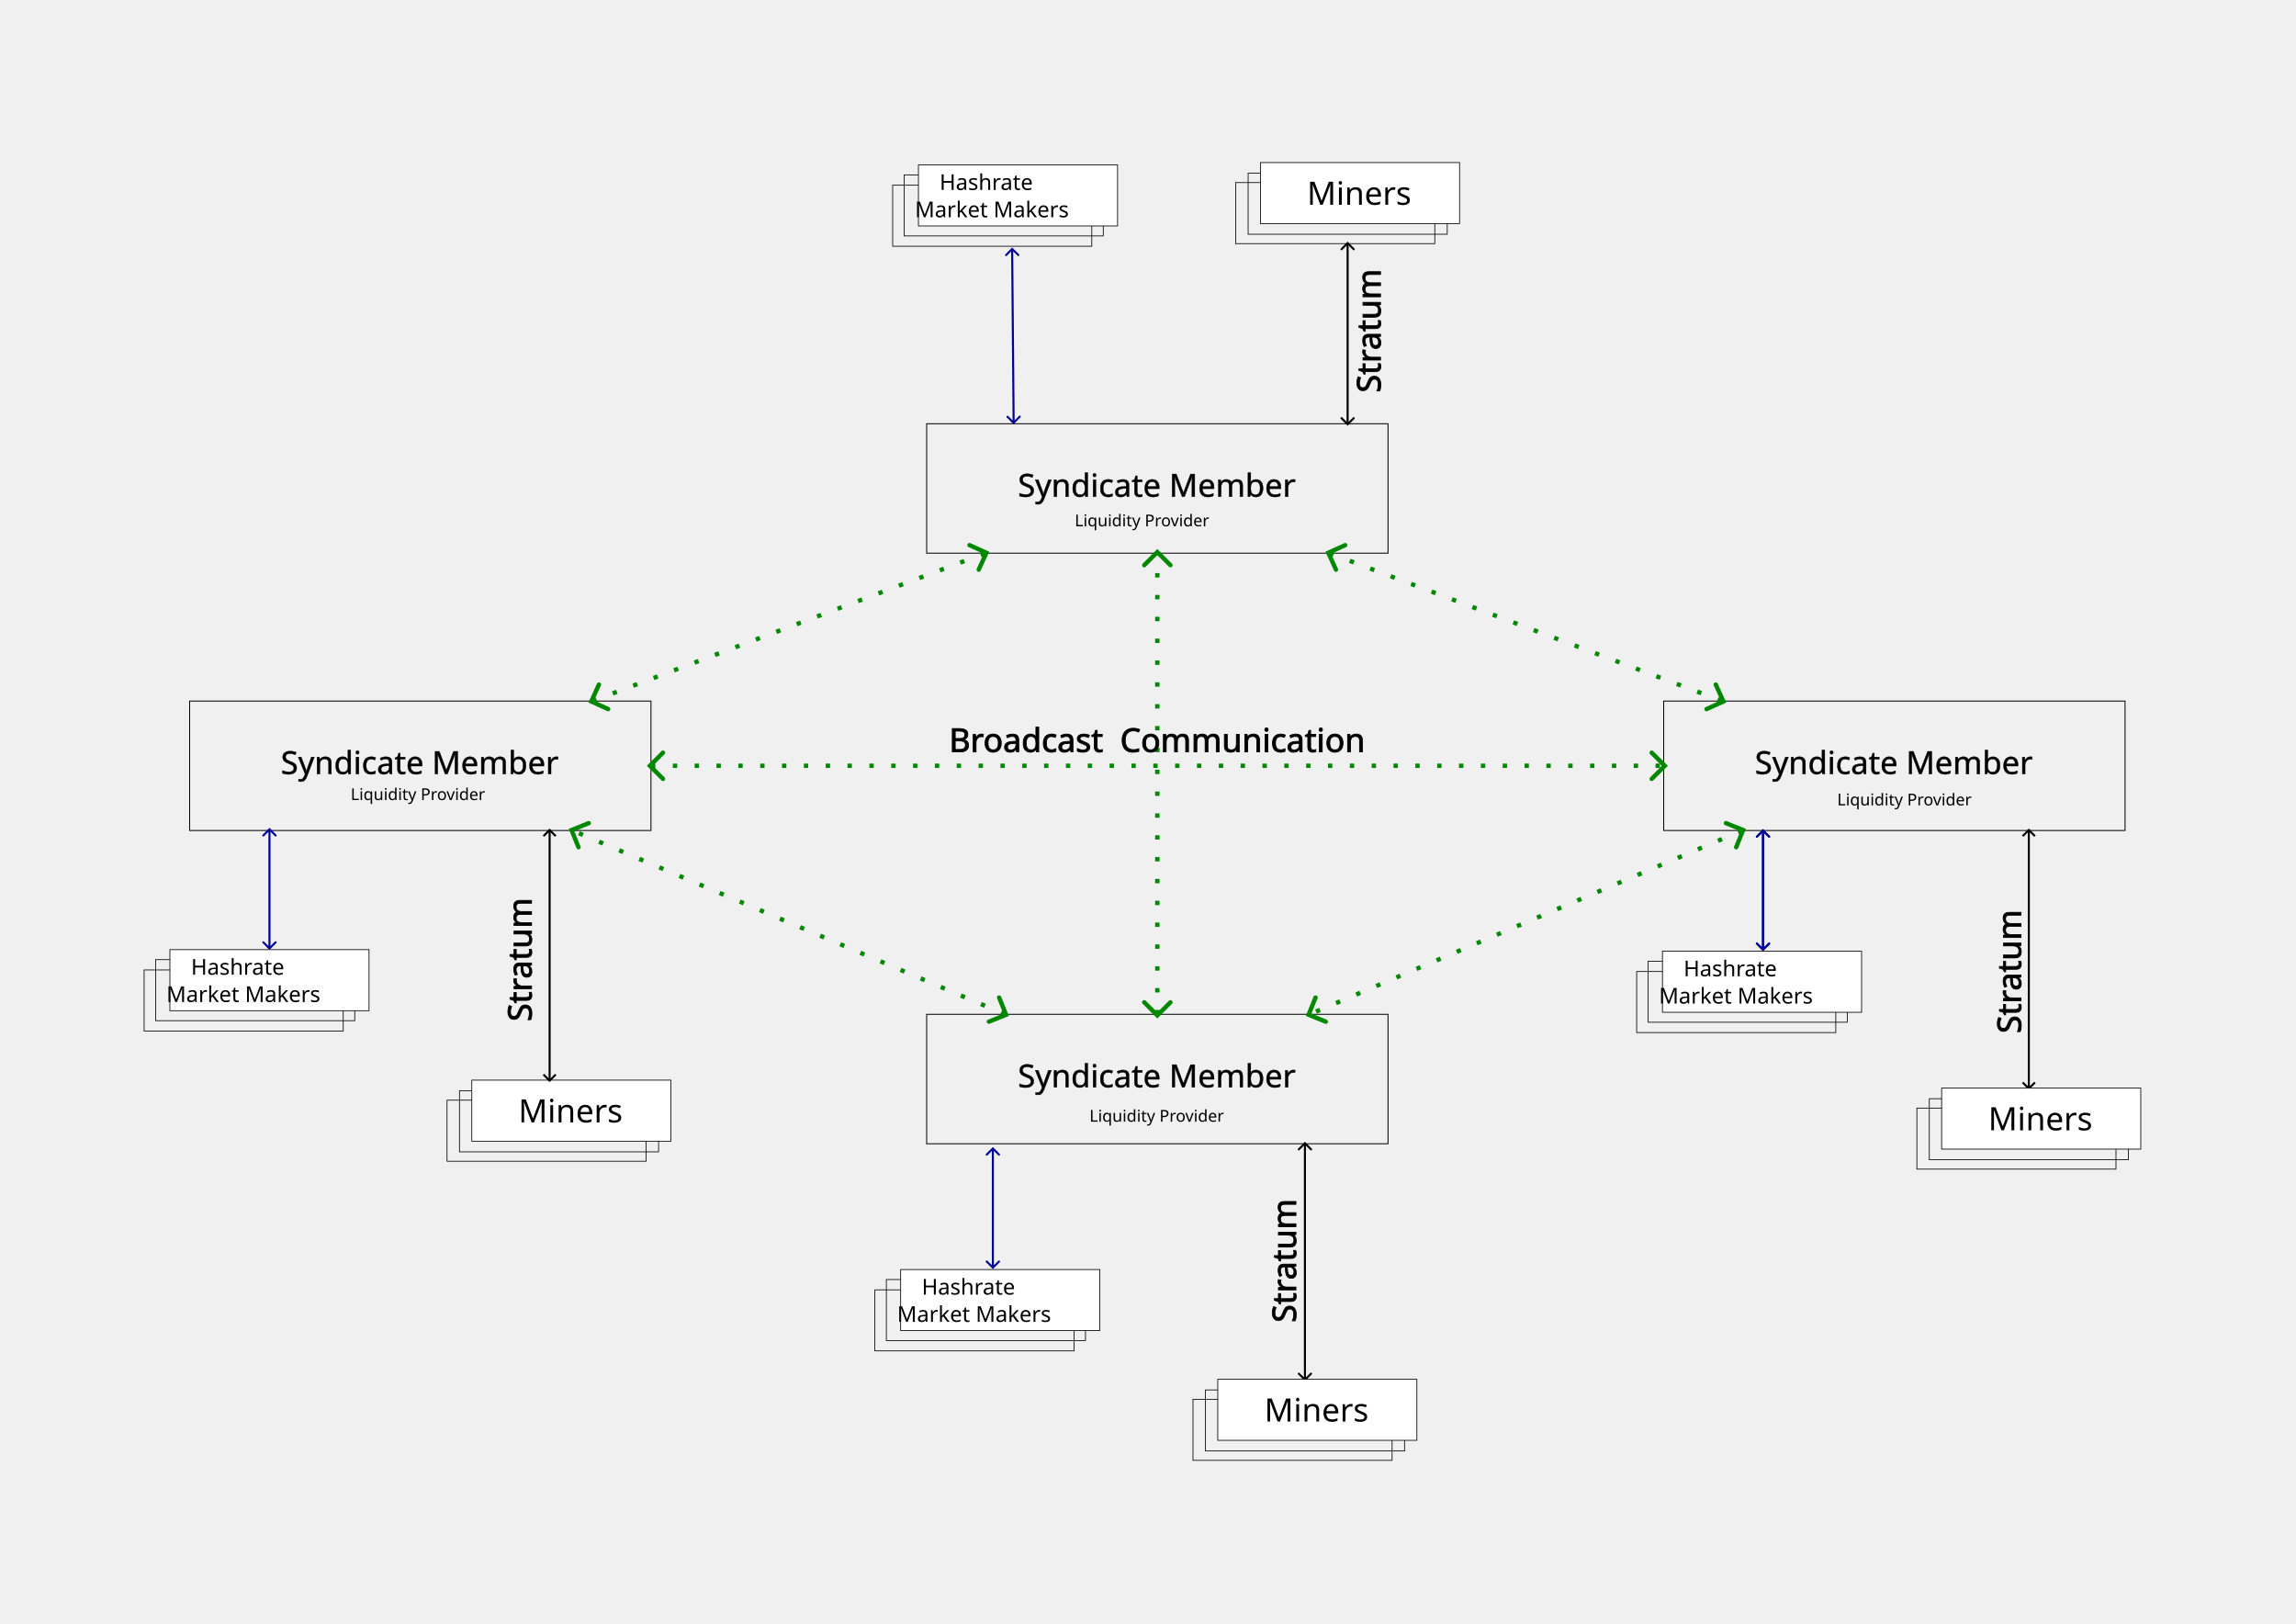
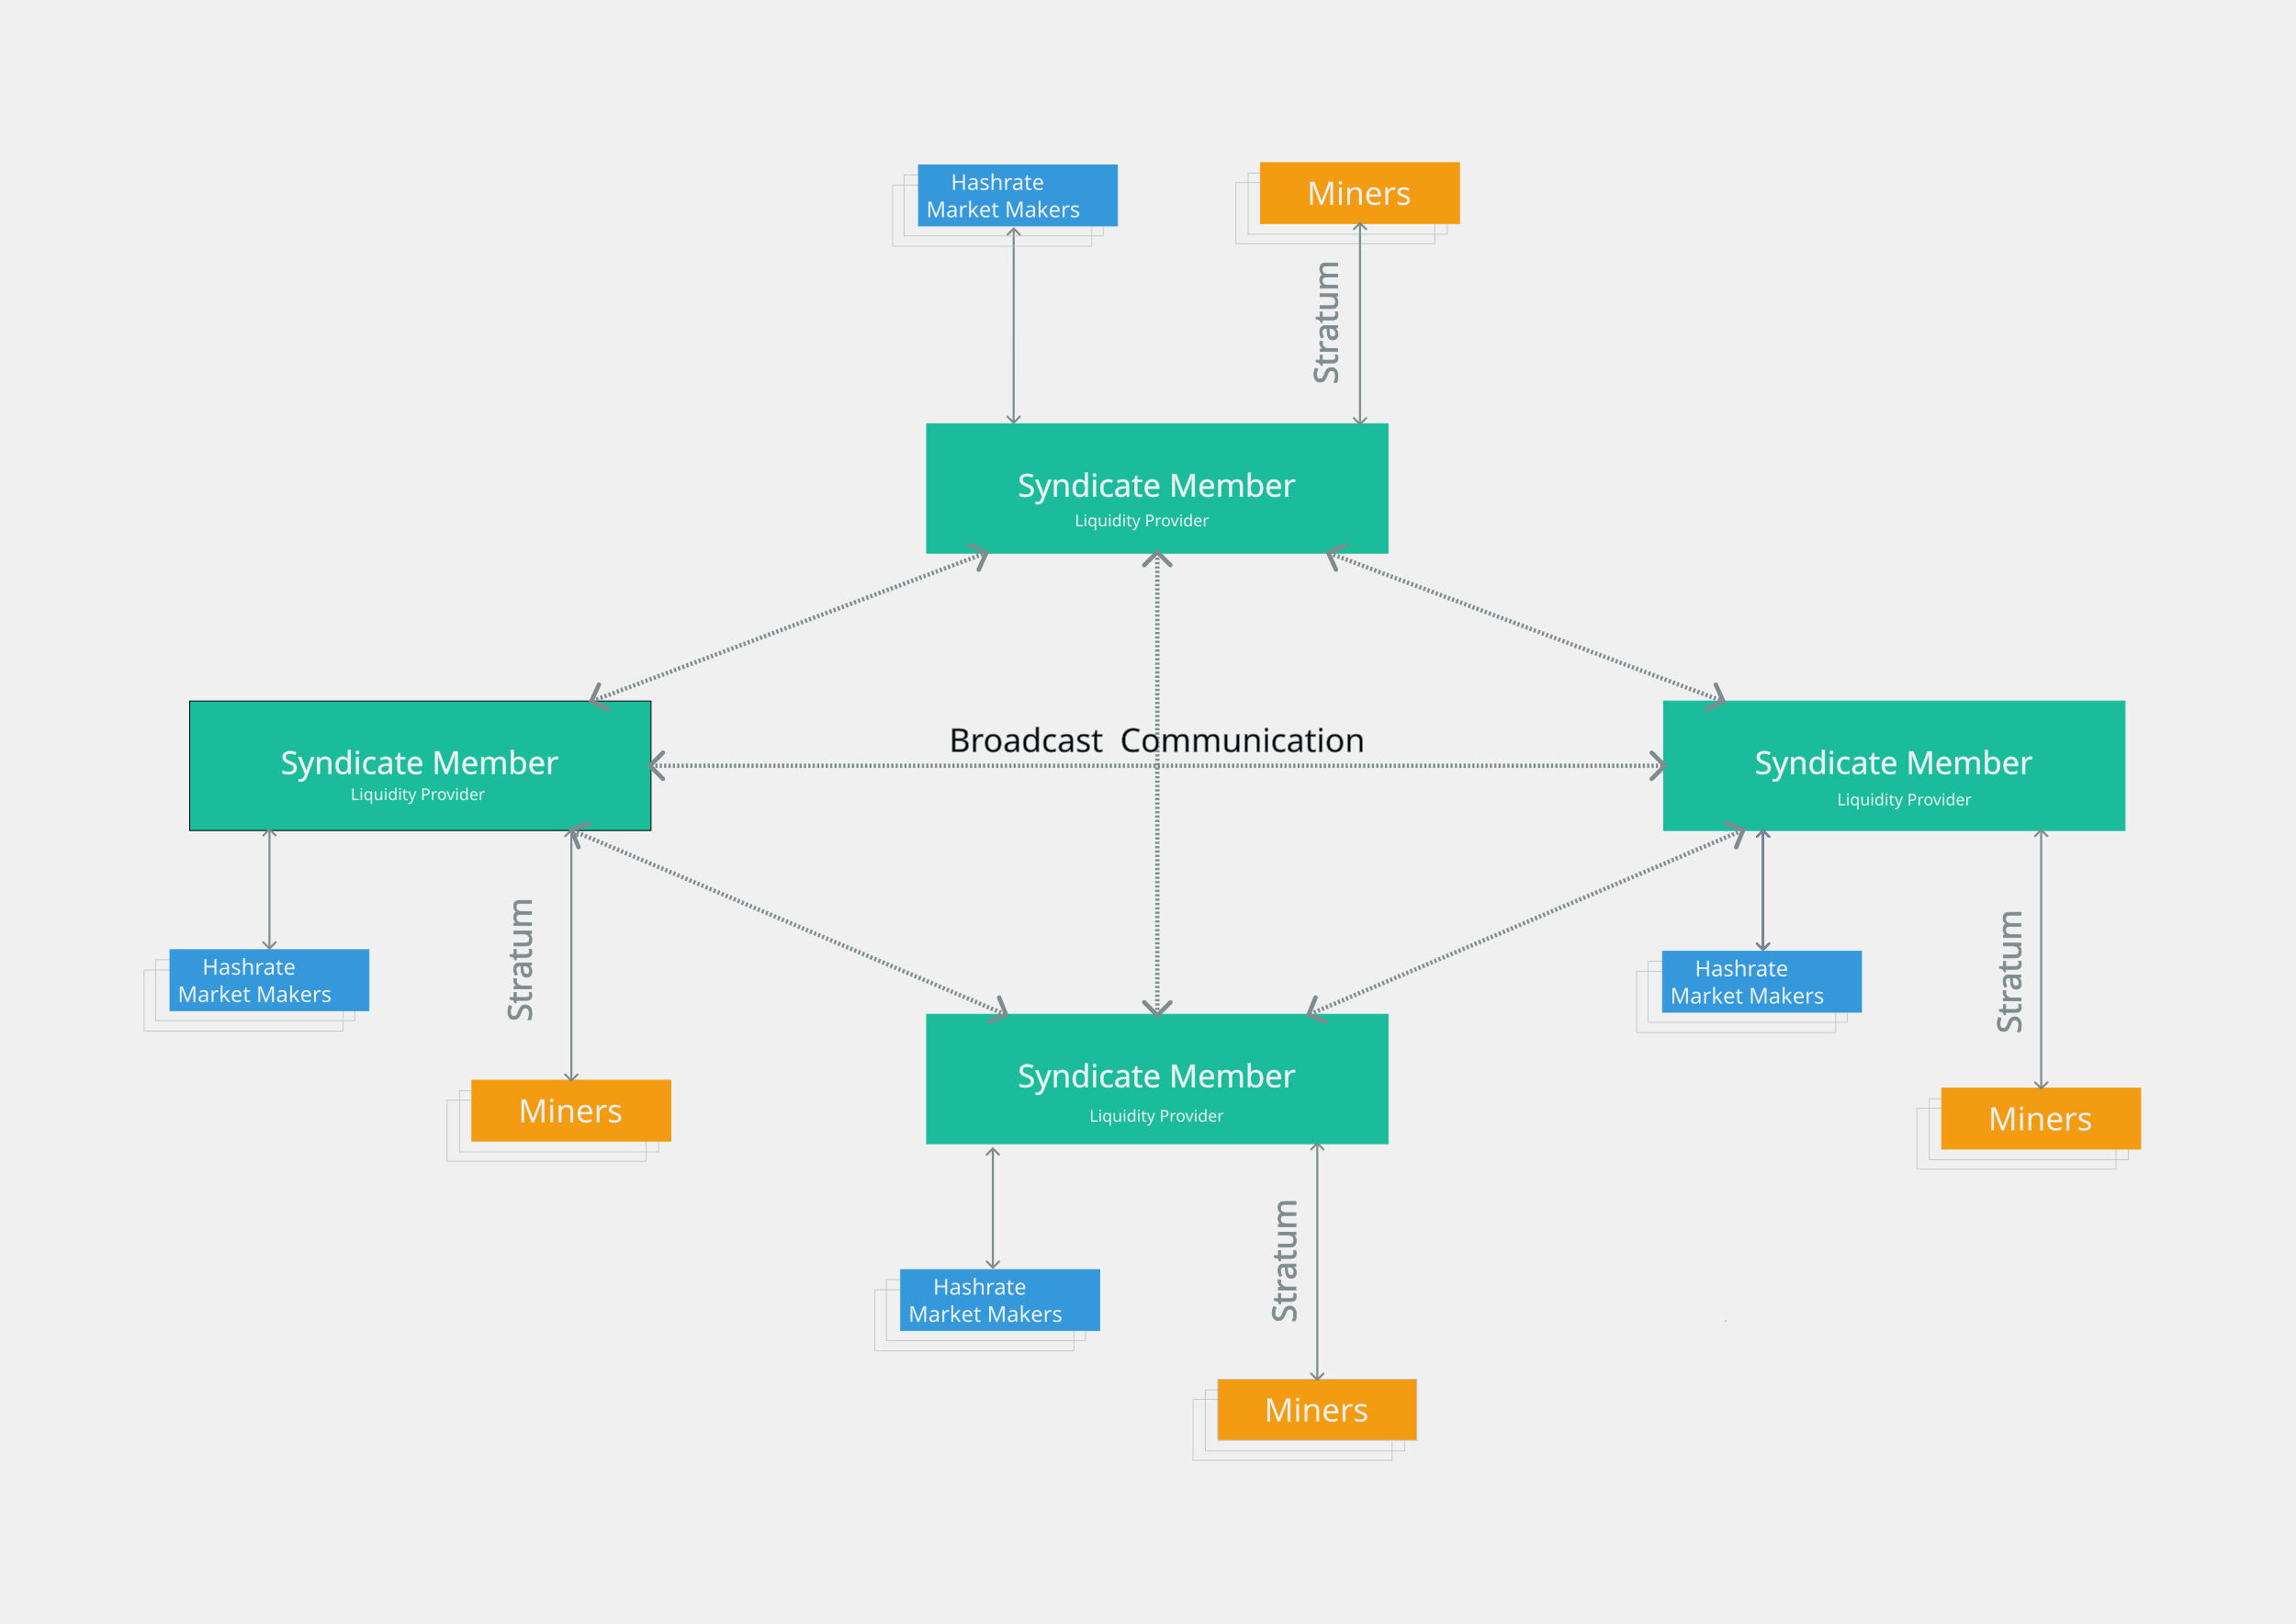
<svg xmlns="http://www.w3.org/2000/svg" width="297mm" height="210mm" viewBox="0 0 1122.52 793.701" version="1.1" id="svg1">
  <defs id="defs1">
    <marker style="overflow:visible" id="marker48" refX="0" refY="0" orient="auto-start-reverse" markerWidth="1" markerHeight="1" viewBox="0 0 1 1" preserveAspectRatio="xMidYMid">
      <path style="fill:none;stroke:context-stroke;stroke-width:1;stroke-linecap:round" d="M 3,-3 0,0 3,3" transform="rotate(180,0.125,0)" id="path48" />
    </marker>
    <marker style="overflow:visible" id="ArrowWideRounded" refX="0" refY="0" orient="auto-start-reverse" markerWidth="1" markerHeight="1" viewBox="0 0 1 1" preserveAspectRatio="xMidYMid">
      <path style="fill:none;stroke:context-stroke;stroke-width:1;stroke-linecap:round" d="M 3,-3 0,0 3,3" transform="rotate(180,0.125,0)" id="path2" />
    </marker>
-     <marker style="overflow:visible" id="ArrowWide" refX="0" refY="0" orient="auto-start-reverse" markerWidth="1" markerHeight="1" viewBox="0 0 1 1" preserveAspectRatio="xMidYMid">
-       <path style="fill:none;stroke:context-stroke;stroke-width:1;stroke-linecap:butt" d="M 3,-3 0,0 3,3" transform="rotate(180,0.125,0)" id="path1" />
-     </marker>
  </defs>
  <g id="layer2" style="display:inline" />
  <g id="layer1">
-     <g id="g9" transform="translate(295.3368,29.26723)">
-       <rect style="fill:none;fill-opacity:1;stroke:#000000;stroke-width:0.457;stroke-dasharray:none;stroke-opacity:1" id="rect8" width="225.556" height="63.271" x="157.712" y="177.865" />
-       <text xml:space="preserve" style="font-size:15.481px;font-family:Sans;-inkscape-font-specification:Sans;fill:#000000;fill-opacity:1;stroke:#000000;stroke-width:0.183;stroke-dasharray:none;stroke-opacity:1" x="202.295" y="213.525" id="text8">
-         <tspan x="202.295" y="213.525" id="tspan8" style="stroke-width:0.183">Syndicate Member</tspan>
-       </text>
-     </g>
-     <path style="display:inline;fill:none;fill-rule:evenodd;stroke:#000000;stroke-width:1px;stroke-linecap:butt;stroke-linejoin:miter;stroke-opacity:1;marker-start:url(#ArrowWide);marker-end:url(#ArrowWide)" d="M 991.892,531.866 V 405.966" id="path20" />
-     <g id="g27" transform="translate(295.3368,317.9529)">
-       <rect style="fill:none;fill-opacity:1;stroke:#000000;stroke-width:0.457;stroke-dasharray:none;stroke-opacity:1" id="rect27" width="225.556" height="63.271" x="157.712" y="177.865" />
-       <text xml:space="preserve" style="font-size:15.481px;font-family:Sans;-inkscape-font-specification:Sans;fill:#000000;fill-opacity:1;stroke:#000000;stroke-width:0.183;stroke-dasharray:none;stroke-opacity:1" x="202.295" y="213.525" id="text27">
-         <tspan x="202.295" y="213.525" id="tspan27" style="stroke-width:0.183">Syndicate Member</tspan>
-       </text>
-     </g>
-     <g id="g10" transform="translate(655.6745,164.8303)">
-       <rect style="fill:none;fill-opacity:1;stroke:#000000;stroke-width:0.457;stroke-dasharray:none;stroke-opacity:1" id="rect9" width="225.556" height="63.271" x="157.712" y="177.865" />
-       <text xml:space="preserve" style="font-size:15.481px;font-family:Sans;-inkscape-font-specification:Sans;fill:#000000;fill-opacity:1;stroke:#000000;stroke-width:0.183;stroke-dasharray:none;stroke-opacity:1" x="202.295" y="213.525" id="text9">
-         <tspan x="202.295" y="213.525" id="tspan9" style="stroke-width:0.183">Syndicate Member</tspan>
-       </text>
-     </g>
-     <g id="g32" transform="translate(-65.00082,164.8303)">
-       <rect style="fill:none;fill-opacity:1;stroke:#000000;stroke-width:0.457;stroke-dasharray:none;stroke-opacity:1" id="rect32" width="225.556" height="63.271" x="157.712" y="177.865" />
-       <text xml:space="preserve" style="font-size:15.481px;font-family:Sans;-inkscape-font-specification:Sans;fill:#000000;fill-opacity:1;stroke:#000000;stroke-width:0.183;stroke-dasharray:none;stroke-opacity:1" x="202.295" y="213.525" id="text32">
-         <tspan x="202.295" y="213.525" id="tspan32" style="stroke-width:0.183">Syndicate Member</tspan>
-       </text>
-     </g>
-     <g id="g109">
-       <rect style="fill:none;stroke:#000000;stroke-width:0.372;stroke-dasharray:none;stroke-opacity:1" id="rect101" width="97.35" height="29.842" x="218.553" y="537.789" />
-       <rect style="fill:none;stroke:#000000;stroke-width:0.372;stroke-dasharray:none;stroke-opacity:1" id="rect100" width="97.35" height="29.842" x="224.641" y="533.203" />
-       <rect style="fill:#ffffff;fill-opacity:1;stroke:#000000;stroke-width:0.372;stroke-dasharray:none;stroke-opacity:1" id="rect33" width="97.35" height="29.842" x="230.664" y="527.999" />
-       <text xml:space="preserve" style="font-size:15.745px;font-family:Sans;-inkscape-font-specification:Sans;fill:none;stroke:#000000;stroke-width:0;stroke-dasharray:none;stroke-opacity:1" x="253.43" y="548.643" id="text33">
-         <tspan id="tspan33" x="253.43" y="548.643" style="fill:#000000;fill-opacity:1;stroke:#000000;stroke-width:0;stroke-dasharray:none;stroke-opacity:1">Miners</tspan>
-       </text>
-     </g>
-     <path style="display:inline;fill:none;fill-rule:evenodd;stroke:#000000;stroke-width:1px;stroke-linecap:butt;stroke-linejoin:miter;stroke-opacity:1;marker-start:url(#ArrowWide);marker-end:url(#ArrowWide)" d="M 268.71,527.999 V 405.966" id="path35" />
-     <text xml:space="preserve" style="font-size:16px;font-family:Sans;-inkscape-font-specification:Sans;fill:#000000;fill-opacity:1;stroke:#000000;stroke-width:0.378;stroke-dasharray:none;stroke-opacity:1" x="-646.461" y="633.594" id="text37" transform="rotate(-90)">
-       <tspan id="tspan37" x="-646.461" y="633.594" style="font-size:16px">Stratum</tspan>
+     <rect style="fill:#1abc9c;fill-opacity:1;stroke:#1abc9c;stroke-width:0.457;stroke-dasharray:none;stroke-opacity:1" id="rect8" width="225.556" height="63.271" x="453.049" y="207.132" />
+     <text xml:space="preserve" style="font-size:15.481px;font-family:Sans;-inkscape-font-specification:Sans;fill:#ecf0f1;fill-opacity:1;stroke:#ecf0f1;stroke-width:0.183;stroke-dasharray:none;stroke-opacity:1" x="497.632" y="242.792" id="text8">
+       <tspan x="497.632" y="242.792" id="tspan8" style="stroke-width:0.183;fill:#ecf0f1;stroke:#ecf0f1">Syndicate Member</tspan>
    </text>
-     <text xml:space="preserve" style="font-size:16px;font-family:Sans;-inkscape-font-specification:Sans;fill:#000000;fill-opacity:1;stroke:#000000;stroke-width:0.378;stroke-dasharray:none;stroke-opacity:1" x="-499.264" y="259.884" id="text38" transform="rotate(-90)">
-       <tspan id="tspan38" x="-499.264" y="259.884" style="font-size:16px">Stratum</tspan>
+     <rect style="fill:#1abc9c;fill-opacity:1;stroke:#1abc9c;stroke-width:0.457;stroke-dasharray:none;stroke-opacity:1" id="rect27" width="225.556" height="63.271" x="453.049" y="495.817" />
+     <text xml:space="preserve" style="font-size:15.481px;font-family:Sans;-inkscape-font-specification:Sans;fill:#ecf0f1;fill-opacity:1;stroke:#ecf0f1;stroke-width:0.183;stroke-dasharray:none;stroke-opacity:1" x="497.632" y="531.478" id="text27">
+       <tspan x="497.632" y="531.478" id="tspan27" style="stroke-width:0.183;fill:#ecf0f1;stroke:#ecf0f1">Syndicate Member</tspan>
    </text>
-     <text xml:space="preserve" style="font-size:16px;font-family:Sans;-inkscape-font-specification:Sans;fill:#000000;fill-opacity:1;stroke:#000000;stroke-width:0.378;stroke-dasharray:none;stroke-opacity:1" x="-505.112" y="988.064" id="text39" transform="rotate(-90)">
-       <tspan id="tspan39" x="-505.112" y="988.064" style="font-size:16px">Stratum</tspan>
+     <rect style="fill:#1abc9c;fill-opacity:1;stroke:#1abc9c;stroke-width:0.457;stroke-dasharray:none;stroke-opacity:1" id="rect9" width="225.556" height="63.271" x="813.386" y="342.695" />
+     <text xml:space="preserve" style="font-size:15.481px;font-family:Sans;-inkscape-font-specification:Sans;fill:#ecf0f1;fill-opacity:1;stroke:#ecf0f1;stroke-width:0.183;stroke-dasharray:none;stroke-opacity:1" x="857.97" y="378.355" id="text9">
+       <tspan x="857.97" y="378.355" id="tspan9" style="stroke-width:0.183;fill:#ecf0f1;stroke:#ecf0f1">Syndicate Member</tspan>
    </text>
-     <path style="fill:none;fill-rule:evenodd;stroke:#008800;stroke-width:2.135;stroke-linecap:butt;stroke-linejoin:miter;stroke-dasharray:2.135, 8.542;stroke-dashoffset:0;stroke-opacity:1;marker-start:url(#ArrowWideRounded);marker-end:url(#marker48)" d="M 289.579,342.695 481.738,270.402" id="path42" />
-     <path style="fill:none;fill-rule:evenodd;stroke:#008800;stroke-width:2.135;stroke-linecap:butt;stroke-linejoin:miter;stroke-dasharray:2.135, 8.542;stroke-dashoffset:0;stroke-opacity:1;marker-start:url(#ArrowWideRounded);marker-end:url(#marker48)" d="m 649.916,270.402 192.159,72.292" id="path43" />
-     <path style="fill:none;fill-rule:evenodd;stroke:#008800;stroke-width:2.135;stroke-linecap:butt;stroke-linejoin:miter;stroke-dasharray:2.135, 8.542;stroke-dashoffset:0;stroke-opacity:1;marker-start:url(#ArrowWideRounded);marker-end:url(#marker48)" d="M 851.718,405.966 640.273,495.817" id="path44" />
-     <path style="fill:none;fill-rule:evenodd;stroke:#008800;stroke-width:2.135;stroke-linecap:butt;stroke-linejoin:miter;stroke-dasharray:2.135, 8.542;stroke-dashoffset:0;stroke-opacity:1;marker-start:url(#ArrowWideRounded);marker-end:url(#marker48)" d="M 491.381,495.817 279.936,405.966" id="path45" />
-     <path style="fill:none;fill-rule:evenodd;stroke:#008800;stroke-width:2.135;stroke-linecap:butt;stroke-linejoin:miter;stroke-dasharray:2.135, 8.542;stroke-dashoffset:0;stroke-opacity:1;marker-start:url(#ArrowWideRounded);marker-end:url(#marker48)" d="M 565.827,495.817 V 270.402" id="path46" />
-     <path style="fill:none;fill-rule:evenodd;stroke:#008800;stroke-width:2.135;stroke-linecap:butt;stroke-linejoin:miter;stroke-dasharray:2.135, 8.542;stroke-dashoffset:0;stroke-opacity:1;marker-start:url(#ArrowWideRounded);marker-end:url(#marker48)" d="m 318.268,374.33 495.119,0" id="path47" />
-     <text xml:space="preserve" style="font-size:16px;font-family:Sans;-inkscape-font-specification:Sans;fill:#000000;fill-opacity:1;stroke:#000000;stroke-width:0.378;stroke-dasharray:none;stroke-opacity:1" x="464.027" y="367.554" id="text48">
-       <tspan id="tspan48" x="464.027" y="367.554" style="font-size:16px">Broadcast  Communication</tspan>
+     <rect style="fill:#1abc9c;fill-opacity:1;stroke:#000000;stroke-width:0.457;stroke-dasharray:none;stroke-opacity:1" id="rect32" width="225.556" height="63.271" x="92.711" y="342.695" />
+     <text xml:space="preserve" style="font-size:15.481px;font-family:Sans;-inkscape-font-specification:Sans;fill:#ecf0f1;fill-opacity:1;stroke:#ecf0f1;stroke-width:0.183;stroke-dasharray:none;stroke-opacity:1" x="137.294" y="378.355" id="text32">
+       <tspan x="137.294" y="378.355" id="tspan32" style="stroke-width:0.183;fill:#ecf0f1;stroke:#ecf0f1">Syndicate Member</tspan>
    </text>
-     <text xml:space="preserve" style="font-size:8px;font-family:Sans;-inkscape-font-specification:Sans;fill:none;stroke:#000000;stroke-width:0;stroke-dasharray:none;stroke-opacity:1" x="532.627" y="548.304" id="text49">
-       <tspan x="532.627" y="548.304" style="font-size:8px;fill:#000000;fill-opacity:1;stroke:#000000;stroke-width:0;stroke-dasharray:none;stroke-opacity:1" id="tspan50">Liquidity Provider</tspan>
+     <rect style="fill:none;stroke:#bdc3c7;stroke-width:0.372;stroke-dasharray:none;stroke-opacity:1" id="rect101" width="97.35" height="29.842" x="218.553" y="537.789" />
+     <rect style="fill:none;stroke:#bdc3c7;stroke-width:0.372;stroke-dasharray:none;stroke-opacity:1" id="rect100" width="97.35" height="29.842" x="224.641" y="533.203" />
+     <rect style="fill:#f39c12;fill-opacity:1;stroke:#f39c12;stroke-width:0.372;stroke-dasharray:none;stroke-opacity:1" id="rect33" width="97.35" height="29.842" x="230.664" y="527.999" />
+     <text xml:space="preserve" style="font-size:15.745px;font-family:Sans;-inkscape-font-specification:Sans;fill:#ecf0f1;stroke:#ecf0f1;stroke-width:0;stroke-dasharray:none;stroke-opacity:1" x="253.43" y="548.643" id="text33">
+       <tspan id="tspan33" x="253.43" y="548.643" style="fill:#ecf0f1;fill-opacity:1;stroke:#ecf0f1;stroke-width:0;stroke-dasharray:none;stroke-opacity:1">Miners</tspan>
    </text>
-     <text xml:space="preserve" style="font-size:8px;font-family:Sans;-inkscape-font-specification:Sans;fill:none;stroke:#000000;stroke-width:0;stroke-dasharray:none;stroke-opacity:1" x="171.438" y="391.09" id="text51">
-       <tspan x="171.438" y="391.09" style="font-size:8px;fill:#000000;fill-opacity:1;stroke:#000000;stroke-width:0;stroke-dasharray:none;stroke-opacity:1" id="tspan51">Liquidity Provider</tspan>
+     <text xml:space="preserve" style="font-size:16px;font-family:Sans;-inkscape-font-specification:Sans;fill:#7f8c8d;fill-opacity:1;stroke:#7f8c8d;stroke-width:0.378;stroke-dasharray:none;stroke-opacity:1" x="-646.461" y="633.594" id="text37" transform="rotate(-90)">
+       <tspan id="tspan37" x="-646.461" y="633.594" style="font-size:16px;fill:#7f8c8d;stroke:#7f8c8d">Stratum</tspan>
    </text>
-     <text xml:space="preserve" style="font-size:8px;font-family:Sans;-inkscape-font-specification:Sans;fill:none;stroke:#000000;stroke-width:0;stroke-dasharray:none;stroke-opacity:1" x="525.434" y="257.272" id="text52">
-       <tspan x="525.434" y="257.272" style="font-size:8px;fill:#000000;fill-opacity:1;stroke:#000000;stroke-width:0;stroke-dasharray:none;stroke-opacity:1" id="tspan52">Liquidity Provider</tspan>
+     <text xml:space="preserve" style="font-size:16px;font-family:Sans;-inkscape-font-specification:Sans;fill:#7f8c8d;fill-opacity:1;stroke:#7f8c8d;stroke-width:0.378;stroke-dasharray:none;stroke-opacity:1" x="-499.264" y="259.884" id="text38" transform="rotate(-90)">
+       <tspan id="tspan38" x="-499.264" y="259.884" style="font-size:16px;fill:#7f8c8d;stroke:#7f8c8d">Stratum</tspan>
    </text>
-     <text xml:space="preserve" style="font-size:8px;font-family:Sans;-inkscape-font-specification:Sans;fill:none;stroke:#000000;stroke-width:0;stroke-dasharray:none;stroke-opacity:1" x="898.202" y="393.705" id="text53">
-       <tspan x="898.202" y="393.705" style="font-size:8px;fill:#000000;fill-opacity:1;stroke:#000000;stroke-width:0;stroke-dasharray:none;stroke-opacity:1" id="tspan53">Liquidity Provider</tspan>
+     <text xml:space="preserve" style="font-size:16px;font-family:Sans;-inkscape-font-specification:Sans;fill:#7f8c8d;fill-opacity:1;stroke:#7f8c8d;stroke-width:0.378;stroke-dasharray:none;stroke-opacity:1" x="-505.112" y="988.064" id="text39" transform="rotate(-90)">
+       <tspan id="tspan39" x="-505.112" y="988.064" style="font-size:16px;fill:#7f8c8d;stroke:#7f8c8d">Stratum</tspan>
    </text>
-     <path style="display:inline;fill:none;fill-rule:evenodd;stroke:#000000;stroke-width:1px;stroke-linecap:butt;stroke-linejoin:miter;stroke-opacity:1;marker-start:url(#marker48);marker-end:url(#marker48)" d="M 637.981,559.088 V 674.218" id="path53" />
-     <path style="fill:#000000;fill-opacity:1;stroke:#000096;stroke-width:1.002;stroke-dasharray:none;stroke-dashoffset:0;stroke-opacity:1;marker-start:url(#marker48);marker-end:url(#marker48)" d="m 131.74,405.639 v 57.737" id="path67" />
-     <path style="fill:#000000;fill-opacity:1;stroke:#000096;stroke-width:1.002;stroke-dasharray:none;stroke-dashoffset:0;stroke-opacity:1;marker-start:url(#marker48);marker-end:url(#marker48)" d="m 485.416,561.662 v 57.737" id="path68" />
+     <path style="fill:#7f8c8d;fill-rule:evenodd;stroke:#7f8c8d;stroke-width:2.135;stroke-linecap:butt;stroke-linejoin:miter;stroke-dasharray:1.068,1.068;stroke-dashoffset:0;stroke-opacity:1;marker-start:url(#ArrowWideRounded);marker-end:url(#marker48)" d="M 289.579,342.695 481.738,270.402" id="path42" />
+     <path style="fill:#7f8c8d;fill-rule:evenodd;stroke:#7f8c8d;stroke-width:2.135;stroke-linecap:butt;stroke-linejoin:miter;stroke-dasharray:1.068,1.068;stroke-dashoffset:0;stroke-opacity:1;marker-start:url(#ArrowWideRounded);marker-end:url(#marker48)" d="m 649.916,270.402 192.159,72.292" id="path43" />
+     <path style="fill:#7f8c8d;fill-rule:evenodd;stroke:#7f8c8d;stroke-width:2.135;stroke-linecap:butt;stroke-linejoin:miter;stroke-dasharray:1.068,1.068;stroke-dashoffset:0;stroke-opacity:1;marker-start:url(#ArrowWideRounded);marker-end:url(#marker48)" d="M 851.718,405.966 640.273,495.817" id="path44" />
+     <path style="fill:#7f8c8d;fill-rule:evenodd;stroke:#7f8c8d;stroke-width:2.135;stroke-linecap:butt;stroke-linejoin:miter;stroke-dasharray:1.068,1.068;stroke-dashoffset:0;stroke-opacity:1;marker-start:url(#ArrowWideRounded);marker-end:url(#marker48)" d="M 491.381,495.817 279.936,405.966" id="path45" />
+     <path style="fill:#7f8c8d;fill-rule:evenodd;stroke:#7f8c8d;stroke-width:2.135;stroke-linecap:butt;stroke-linejoin:miter;stroke-dasharray:1.068,1.068;stroke-dashoffset:0;stroke-opacity:1;marker-start:url(#ArrowWideRounded);marker-end:url(#marker48)" d="M 565.827,495.817 V 270.402" id="path46" />
+     <path style="fill:#7f8c8d;fill-rule:evenodd;stroke:#7f8c8d;stroke-width:2.135;stroke-linecap:butt;stroke-linejoin:miter;stroke-dasharray:1.068,1.068;stroke-dashoffset:0;stroke-opacity:1;marker-start:url(#ArrowWideRounded);marker-end:url(#marker48)" d="m 318.268,374.33 495.119,0" id="path47" />
+     <text xml:space="preserve" style="font-size:16px;font-family:Sans;-inkscape-font-specification:Sans;fill:#000000;fill-opacity:1;stroke:#7f8c8d;stroke-width:0.378;stroke-dasharray:none;stroke-opacity:1" x="464.027" y="367.554" id="text48">
+       <tspan id="tspan48" x="464.027" y="367.554" style="font-size:16px;stroke:#7f8c8d">Broadcast  Communication</tspan>
+     </text>
+     <text xml:space="preserve" style="font-size:8px;font-family:Sans;-inkscape-font-specification:Sans;fill:#ecf0f1;stroke:#ecf0f1;stroke-width:0;stroke-dasharray:none;stroke-opacity:1" x="532.627" y="548.304" id="text49">
+       <tspan x="532.627" y="548.304" style="font-size:8px;fill:#ecf0f1;fill-opacity:1;stroke:#ecf0f1;stroke-width:0;stroke-dasharray:none;stroke-opacity:1" id="tspan50">Liquidity Provider</tspan>
+     </text>
+     <text xml:space="preserve" style="font-size:8px;font-family:Sans;-inkscape-font-specification:Sans;fill:#ecf0f1;stroke:#ecf0f1;stroke-width:0;stroke-dasharray:none;stroke-opacity:1" x="171.438" y="391.09" id="text51">
+       <tspan x="171.438" y="391.09" style="font-size:8px;fill:#ecf0f1;fill-opacity:1;stroke:#ecf0f1;stroke-width:0;stroke-dasharray:none;stroke-opacity:1" id="tspan51">Liquidity Provider</tspan>
+     </text>
+     <text xml:space="preserve" style="font-size:8px;font-family:Sans;-inkscape-font-specification:Sans;fill:#ecf0f1;stroke:#ecf0f1;stroke-width:0;stroke-dasharray:none;stroke-opacity:1" x="525.434" y="257.272" id="text52">
+       <tspan x="525.434" y="257.272" style="font-size:8px;fill:#ecf0f1;fill-opacity:1;stroke:#ecf0f1;stroke-width:0;stroke-dasharray:none;stroke-opacity:1" id="tspan52">Liquidity Provider</tspan>
+     </text>
+     <text xml:space="preserve" style="font-size:8px;font-family:Sans;-inkscape-font-specification:Sans;fill:#ecf0f1;stroke:#ecf0f1;stroke-width:0;stroke-dasharray:none;stroke-opacity:1" x="898.202" y="393.705" id="text53">
+       <tspan x="898.202" y="393.705" style="font-size:8px;fill:#ecf0f1;fill-opacity:1;stroke:#ecf0f1;stroke-width:0;stroke-dasharray:none;stroke-opacity:1" id="tspan53">Liquidity Provider</tspan>
+     </text>
+     <path style="fill:#7f8c8d;fill-opacity:1;stroke:#7f8c8d;stroke-width:1.002;stroke-dasharray:none;stroke-dashoffset:0;stroke-opacity:1;marker-start:url(#marker48);marker-end:url(#marker48)" d="m 131.74,405.639 v 57.737" id="path67" />
+     <path style="fill:#7f8c8d;fill-opacity:1;stroke:#7f8c8d;stroke-width:1.002;stroke-dasharray:none;stroke-dashoffset:0;stroke-opacity:1;marker-start:url(#marker48);marker-end:url(#marker48)" d="m 485.416,561.662 v 57.737" id="path68" />
    <path style="fill:#000000;fill-opacity:1;stroke:#000096;stroke-width:1.002;stroke-dasharray:none;stroke-dashoffset:0;stroke-opacity:1;marker-start:url(#marker48);marker-end:url(#marker48)" d="m 861.945,406.24 v 57.737" id="path70" />
-     <path style="fill:#000000;fill-opacity:1;stroke:#000096;stroke-width:1.002;stroke-dasharray:none;stroke-dashoffset:0;stroke-opacity:1;marker-start:url(#marker48);marker-end:url(#marker48)" d="m 861.945,406.24 v 57.737" id="path72" />
-     <path style="fill:#000000;fill-opacity:1;stroke:#000096;stroke-width:1.002;stroke-dasharray:none;stroke-dashoffset:0;stroke-opacity:1;marker-start:url(#marker48);marker-end:url(#marker48)" d="m 494.845,121.939 0.723,84.494" id="path74" />
-     <g id="g87" transform="translate(38.03925,84.50837)">
-       <rect style="opacity:1;fill:none;stroke:#000000;stroke-width:0.372;stroke-dasharray:none;stroke-opacity:1" id="rect85" width="97.35" height="29.842" x="32.418" y="389.625" />
-       <rect style="opacity:1;fill:none;stroke:#000000;stroke-width:0.372;stroke-dasharray:none;stroke-opacity:1" id="rect84" width="97.35" height="29.842" x="38.04" y="384.58" />
-       <g id="g86" transform="translate(0.9098095)">
-         <rect style="opacity:1;fill:#ffffff;fill-opacity:1;stroke:#000000;stroke-width:0.372;stroke-dasharray:none;stroke-opacity:1" id="rect83" width="97.35" height="29.842" x="44.116" y="379.7" />
-         <text xml:space="preserve" style="font-size:10.667px;font-family:Sans;-inkscape-font-specification:Sans;fill:none;stroke:#000000;stroke-width:0;stroke-dasharray:none;stroke-opacity:1" x="92.514" y="391.955" id="text86">
-           <tspan id="tspan85" x="92.514" y="391.955" style="font-size:10.667px;text-align:center;text-anchor:middle;fill:#000000;fill-opacity:1;stroke:#000000;stroke-width:0;stroke-dasharray:none;stroke-opacity:1">Hashrate</tspan>
-           <tspan x="92.514" y="405.288" style="font-size:10.667px;text-align:center;text-anchor:middle;fill:#000000;fill-opacity:1;stroke:#000000;stroke-width:0;stroke-dasharray:none;stroke-opacity:1" id="tspan86">Market Makers</tspan>
-         </text>
-       </g>
-     </g>
-     <g id="g91" transform="translate(404.0044,-299.0924)">
-       <rect style="opacity:1;fill:none;stroke:#000000;stroke-width:0.372;stroke-dasharray:none;stroke-opacity:1" id="rect87" width="97.35" height="29.842" x="32.418" y="389.625" />
-       <rect style="opacity:1;fill:none;stroke:#000000;stroke-width:0.372;stroke-dasharray:none;stroke-opacity:1" id="rect88" width="97.35" height="29.842" x="38.04" y="384.58" />
-       <g id="g90" transform="translate(0.9098095)">
-         <rect style="opacity:1;fill:#ffffff;fill-opacity:1;stroke:#000000;stroke-width:0.372;stroke-dasharray:none;stroke-opacity:1" id="rect89" width="97.35" height="29.842" x="44.116" y="379.7" />
-         <text xml:space="preserve" style="font-size:10.667px;font-family:Sans;-inkscape-font-specification:Sans;fill:none;stroke:#000000;stroke-width:0;stroke-dasharray:none;stroke-opacity:1" x="92.514" y="391.955" id="text90">
-           <tspan id="tspan89" x="92.514" y="391.955" style="font-size:10.667px;text-align:center;text-anchor:middle;fill:#000000;fill-opacity:1;stroke:#000000;stroke-width:0;stroke-dasharray:none;stroke-opacity:1">Hashrate</tspan>
-           <tspan x="92.514" y="405.288" style="font-size:10.667px;text-align:center;text-anchor:middle;fill:#000000;fill-opacity:1;stroke:#000000;stroke-width:0;stroke-dasharray:none;stroke-opacity:1" id="tspan90">Market Makers</tspan>
-         </text>
-       </g>
-     </g>
-     <g id="g95" transform="translate(395.3057,240.8756)">
-       <rect style="opacity:1;fill:none;stroke:#000000;stroke-width:0.372;stroke-dasharray:none;stroke-opacity:1" id="rect91" width="97.35" height="29.842" x="32.418" y="389.625" />
-       <rect style="opacity:1;fill:none;stroke:#000000;stroke-width:0.372;stroke-dasharray:none;stroke-opacity:1" id="rect92" width="97.35" height="29.842" x="38.04" y="384.58" />
-       <g id="g94" transform="translate(0.9098095)">
-         <rect style="opacity:1;fill:#ffffff;fill-opacity:1;stroke:#000000;stroke-width:0.372;stroke-dasharray:none;stroke-opacity:1" id="rect93" width="97.35" height="29.842" x="44.116" y="379.7" />
-         <text xml:space="preserve" style="font-size:10.667px;font-family:Sans;-inkscape-font-specification:Sans;fill:none;stroke:#000000;stroke-width:0;stroke-dasharray:none;stroke-opacity:1" x="92.514" y="391.955" id="text94">
-           <tspan id="tspan93" x="92.514" y="391.955" style="font-size:10.667px;text-align:center;text-anchor:middle;fill:#000000;fill-opacity:1;stroke:#000000;stroke-width:0;stroke-dasharray:none;stroke-opacity:1">Hashrate</tspan>
-           <tspan x="92.514" y="405.288" style="font-size:10.667px;text-align:center;text-anchor:middle;fill:#000000;fill-opacity:1;stroke:#000000;stroke-width:0;stroke-dasharray:none;stroke-opacity:1" id="tspan94">Market Makers</tspan>
-         </text>
-       </g>
-     </g>
-     <g id="g99" transform="translate(767.7543,85.27639)">
-       <rect style="opacity:1;fill:none;stroke:#000000;stroke-width:0.372;stroke-dasharray:none;stroke-opacity:1" id="rect95" width="97.35" height="29.842" x="32.418" y="389.625" />
-       <rect style="opacity:1;fill:none;stroke:#000000;stroke-width:0.372;stroke-dasharray:none;stroke-opacity:1" id="rect96" width="97.35" height="29.842" x="38.04" y="384.58" />
-       <g id="g98" transform="translate(0.9098095)">
-         <rect style="opacity:1;fill:#ffffff;fill-opacity:1;stroke:#000000;stroke-width:0.372;stroke-dasharray:none;stroke-opacity:1" id="rect97" width="97.35" height="29.842" x="44.116" y="379.7" />
-         <text xml:space="preserve" style="font-size:10.667px;font-family:Sans;-inkscape-font-specification:Sans;fill:none;stroke:#000000;stroke-width:0;stroke-dasharray:none;stroke-opacity:1" x="92.514" y="391.955" id="text98">
-           <tspan id="tspan97" x="92.514" y="391.955" style="font-size:10.667px;text-align:center;text-anchor:middle;fill:#000000;fill-opacity:1;stroke:#000000;stroke-width:0;stroke-dasharray:none;stroke-opacity:1">Hashrate</tspan>
-           <tspan x="92.514" y="405.288" style="font-size:10.667px;text-align:center;text-anchor:middle;fill:#000000;fill-opacity:1;stroke:#000000;stroke-width:0;stroke-dasharray:none;stroke-opacity:1" id="tspan98">Market Makers</tspan>
-         </text>
-       </g>
-     </g>
+     <path style="fill:#7f8c8d;fill-opacity:1;stroke:#7f8c8d;stroke-width:1.002;stroke-dasharray:none;stroke-dashoffset:0;stroke-opacity:1;marker-start:url(#marker48);marker-end:url(#marker48)" d="m 861.945,406.24 v 57.737" id="path72" />
+     <path style="fill:#7f8c8d;fill-opacity:1;stroke:#7f8c8d;stroke-width:1.002;stroke-dasharray:none;stroke-dashoffset:0;stroke-opacity:1;marker-start:url(#marker48);marker-end:url(#marker48)" d="m 495.608,111.955 -0.04,94.477" id="path74" />
+     <rect style="fill:none;stroke:#bdc3c7;stroke-width:0.372;stroke-dasharray:none;stroke-opacity:1" id="rect85" width="97.35" height="29.842" x="70.457" y="474.133" />
+     <rect style="fill:none;stroke:#bdc3c7;stroke-width:0.372;stroke-dasharray:none;stroke-opacity:1" id="rect84" width="97.35" height="29.842" x="76.079" y="469.089" />
+     <rect style="fill:#3498db;fill-opacity:1;stroke:#3498db;stroke-width:0.372;stroke-dasharray:none;stroke-opacity:1" id="rect83" width="97.35" height="29.842" x="83.065" y="464.209" />
+     <text xml:space="preserve" style="font-size:10.667px;font-family:Sans;-inkscape-font-specification:Sans;fill:#ecf0f1;stroke:#ecf0f1;stroke-width:0;stroke-dasharray:none;stroke-opacity:1" x="131.463" y="476.463" id="text86">
+       <tspan id="tspan85" x="131.463" y="476.463" style="font-size:10.667px;text-align:center;text-anchor:middle;fill:#ecf0f1;fill-opacity:1;stroke:#ecf0f1;stroke-width:0;stroke-dasharray:none;stroke-opacity:1">Hashrate</tspan>
+       <tspan x="131.463" y="489.796" style="font-size:10.667px;text-align:center;text-anchor:middle;fill:#ecf0f1;fill-opacity:1;stroke:#ecf0f1;stroke-width:0;stroke-dasharray:none;stroke-opacity:1" id="tspan86">Market Makers</tspan>
+     </text>
+     <rect style="fill:none;stroke:#bdc3c7;stroke-width:0.372;stroke-dasharray:none;stroke-opacity:1" id="rect87" width="97.35" height="29.842" x="436.422" y="90.533" />
+     <rect style="fill:none;stroke:#bdc3c7;stroke-width:0.372;stroke-dasharray:none;stroke-opacity:1" id="rect88" width="97.35" height="29.842" x="442.044" y="85.488" />
+     <rect style="fill:#3498db;fill-opacity:1;stroke:#3498db;stroke-width:0.372;stroke-dasharray:none;stroke-opacity:1" id="rect89" width="97.35" height="29.842" x="449.03" y="80.608" />
+     <text xml:space="preserve" style="font-size:10.667px;font-family:Sans;-inkscape-font-specification:Sans;fill:#ecf0f1;stroke:#000000;stroke-width:0;stroke-dasharray:none;stroke-opacity:1" x="497.428" y="92.862" id="text90">
+       <tspan id="tspan89" x="497.428" y="92.862" style="font-size:10.667px;text-align:center;text-anchor:middle;fill:#ecf0f1;fill-opacity:1;stroke:#000000;stroke-width:0;stroke-dasharray:none;stroke-opacity:1">Hashrate</tspan>
+       <tspan x="497.428" y="106.195" style="font-size:10.667px;text-align:center;text-anchor:middle;fill:#ecf0f1;fill-opacity:1;stroke:#000000;stroke-width:0;stroke-dasharray:none;stroke-opacity:1" id="tspan90">Market Makers</tspan>
+     </text>
+     <rect style="fill:none;stroke:#bdc3c7;stroke-width:0.372;stroke-dasharray:none;stroke-opacity:1" id="rect91" width="97.35" height="29.842" x="427.723" y="630.501" />
+     <rect style="fill:none;stroke:#bdc3c7;stroke-width:0.372;stroke-dasharray:none;stroke-opacity:1" id="rect92" width="97.35" height="29.842" x="433.346" y="625.456" />
+     <rect style="fill:#3498db;fill-opacity:1;stroke:#3498db;stroke-width:0.372;stroke-dasharray:none;stroke-opacity:1" id="rect93" width="97.35" height="29.842" x="440.331" y="620.576" />
+     <text xml:space="preserve" style="font-size:10.667px;font-family:Sans;-inkscape-font-specification:Sans;fill:#ecf0f1;stroke:#ecf0f1;stroke-width:0;stroke-dasharray:none;stroke-opacity:1" x="488.729" y="632.83" id="text94">
+       <tspan id="tspan93" x="488.729" y="632.83" style="font-size:10.667px;text-align:center;text-anchor:middle;fill:#ecf0f1;fill-opacity:1;stroke:#ecf0f1;stroke-width:0;stroke-dasharray:none;stroke-opacity:1">Hashrate</tspan>
+       <tspan x="488.729" y="646.163" style="font-size:10.667px;text-align:center;text-anchor:middle;fill:#ecf0f1;fill-opacity:1;stroke:#ecf0f1;stroke-width:0;stroke-dasharray:none;stroke-opacity:1" id="tspan94">Market Makers</tspan>
+     </text>
+     <rect style="fill:none;stroke:#bdc3c7;stroke-width:0.372;stroke-dasharray:none;stroke-opacity:1" id="rect95" width="97.35" height="29.842" x="800.172" y="474.902" />
+     <rect style="fill:none;stroke:#bdc3c7;stroke-width:0.372;stroke-dasharray:none;stroke-opacity:1" id="rect96" width="97.35" height="29.842" x="805.794" y="469.857" />
+     <rect style="fill:#3498db;fill-opacity:1;stroke:#3498db;stroke-width:0.372;stroke-dasharray:none;stroke-opacity:1" id="rect97" width="97.35" height="29.842" x="812.78" y="464.977" />
+     <text xml:space="preserve" style="font-size:10.667px;font-family:Sans;-inkscape-font-specification:Sans;fill:#ecf0f1;stroke:#ecf0f1;stroke-width:0;stroke-dasharray:none;stroke-opacity:1" x="861.178" y="477.231" id="text98">
+       <tspan id="tspan97" x="861.178" y="477.231" style="font-size:10.667px;text-align:center;text-anchor:middle;fill:#ecf0f1;fill-opacity:1;stroke:#ecf0f1;stroke-width:0;stroke-dasharray:none;stroke-opacity:1">Hashrate</tspan>
+       <tspan x="861.178" y="490.564" style="font-size:10.667px;text-align:center;text-anchor:middle;fill:#ecf0f1;fill-opacity:1;stroke:#ecf0f1;stroke-width:0;stroke-dasharray:none;stroke-opacity:1" id="tspan98">Market Makers</tspan>
+     </text>
    <path style="fill:none;fill-rule:evenodd;stroke:#000000;stroke-width:1px;stroke-linecap:butt;stroke-linejoin:miter;stroke-opacity:1" d="m 657.731,550.977 v 0" id="path101" />
-     <path style="display:inline;fill:none;fill-rule:evenodd;stroke:#000000;stroke-width:1px;stroke-linecap:butt;stroke-linejoin:miter;stroke-opacity:1;marker-start:url(#marker48);marker-end:url(#marker48)" d="m 658.856,119.091 v 88.041" id="path107" />
-     <text xml:space="preserve" style="font-size:16px;font-family:Sans;-inkscape-font-specification:Sans;fill:#000000;fill-opacity:1;stroke:#000000;stroke-width:0.378;stroke-dasharray:none;stroke-opacity:1" x="-191.931" y="674.94" id="text108" transform="rotate(-90)">
-       <tspan id="tspan108" x="-191.931" y="674.94" style="font-size:16px">Stratum</tspan>
+     <text xml:space="preserve" style="font-size:16px;font-family:Sans;-inkscape-font-specification:Sans;fill:#7f8c8d;fill-opacity:1;stroke:#7f8c8d;stroke-width:0.378;stroke-dasharray:none;stroke-opacity:1" x="-187.715" y="653.977" id="text108" transform="rotate(-90)">
+       <tspan id="tspan108" x="-187.715" y="653.977" style="font-size:16px;fill:#7f8c8d;stroke:#7f8c8d">Stratum</tspan>
    </text>
-     <g id="g111" transform="translate(364.6976,146.2194)">
-       <rect style="fill:none;stroke:#000000;stroke-width:0.372;stroke-dasharray:none;stroke-opacity:1" id="rect109" width="97.35" height="29.842" x="218.553" y="537.789" />
-       <rect style="fill:none;stroke:#000000;stroke-width:0.372;stroke-dasharray:none;stroke-opacity:1" id="rect110" width="97.35" height="29.842" x="224.641" y="533.203" />
-       <rect style="fill:#ffffff;fill-opacity:1;stroke:#000000;stroke-width:0.372;stroke-dasharray:none;stroke-opacity:1" id="rect111" width="97.35" height="29.842" x="230.664" y="527.999" />
-       <text xml:space="preserve" style="font-size:15.745px;font-family:Sans;-inkscape-font-specification:Sans;fill:none;stroke:#000000;stroke-width:0;stroke-dasharray:none;stroke-opacity:1" x="253.43" y="548.643" id="text111">
-         <tspan id="tspan111" x="253.43" y="548.643" style="fill:#000000;fill-opacity:1;stroke:#000000;stroke-width:0;stroke-dasharray:none;stroke-opacity:1">Miners</tspan>
-       </text>
-     </g>
-     <g id="g114" transform="translate(718.6079,3.867682)">
-       <rect style="fill:none;stroke:#000000;stroke-width:0.372;stroke-dasharray:none;stroke-opacity:1" id="rect112" width="97.35" height="29.842" x="218.553" y="537.789" />
-       <rect style="fill:none;stroke:#000000;stroke-width:0.372;stroke-dasharray:none;stroke-opacity:1" id="rect113" width="97.35" height="29.842" x="224.641" y="533.203" />
-       <rect style="fill:#ffffff;fill-opacity:1;stroke:#000000;stroke-width:0.372;stroke-dasharray:none;stroke-opacity:1" id="rect114" width="97.35" height="29.842" x="230.664" y="527.999" />
-       <text xml:space="preserve" style="font-size:15.745px;font-family:Sans;-inkscape-font-specification:Sans;fill:none;stroke:#000000;stroke-width:0;stroke-dasharray:none;stroke-opacity:1" x="253.43" y="548.643" id="text114">
-         <tspan id="tspan114" x="253.43" y="548.643" style="fill:#000000;fill-opacity:1;stroke:#000000;stroke-width:0;stroke-dasharray:none;stroke-opacity:1">Miners</tspan>
-       </text>
-     </g>
-     <g id="g117" transform="translate(385.5718,-448.5395)">
-       <rect style="fill:none;stroke:#000000;stroke-width:0.372;stroke-dasharray:none;stroke-opacity:1" id="rect115" width="97.35" height="29.842" x="218.553" y="537.789" />
-       <rect style="fill:none;stroke:#000000;stroke-width:0.372;stroke-dasharray:none;stroke-opacity:1" id="rect116" width="97.35" height="29.842" x="224.641" y="533.203" />
-       <rect style="fill:#ffffff;fill-opacity:1;stroke:#000000;stroke-width:0.372;stroke-dasharray:none;stroke-opacity:1" id="rect117" width="97.35" height="29.842" x="230.664" y="527.999" />
-       <text xml:space="preserve" style="font-size:15.745px;font-family:Sans;-inkscape-font-specification:Sans;fill:none;stroke:#000000;stroke-width:0;stroke-dasharray:none;stroke-opacity:1" x="253.43" y="548.643" id="text117">
-         <tspan id="tspan117" x="253.43" y="548.643" style="fill:#000000;fill-opacity:1;stroke:#000000;stroke-width:0;stroke-dasharray:none;stroke-opacity:1">Miners</tspan>
-       </text>
-     </g>
+     <rect style="fill:none;stroke:#bdc3c7;stroke-width:0.372;stroke-dasharray:none;stroke-opacity:1" id="rect109" width="97.35" height="29.842" x="583.251" y="684.008" />
+     <rect style="fill:none;stroke:#bdc3c7;stroke-width:0.372;stroke-dasharray:none;stroke-opacity:1" id="rect110" width="97.35" height="29.842" x="589.339" y="679.422" />
+     <rect style="fill:#f39c12;fill-opacity:1;stroke:#bdc3c7;stroke-width:0.372;stroke-dasharray:none;stroke-opacity:1" id="rect111" width="97.35" height="29.842" x="595.362" y="674.218" />
+     <text xml:space="preserve" style="font-size:15.745px;font-family:Sans;-inkscape-font-specification:Sans;fill:#ecf0f1;stroke:#ecf0f1;stroke-width:0;stroke-dasharray:none;stroke-opacity:1" x="618.128" y="694.862" id="text111">
+       <tspan id="tspan111" x="618.128" y="694.862" style="fill:#ecf0f1;fill-opacity:1;stroke:#ecf0f1;stroke-width:0;stroke-dasharray:none;stroke-opacity:1">Miners</tspan>
+     </text>
+     <rect style="fill:none;stroke:#bdc3c7;stroke-width:0.372;stroke-dasharray:none;stroke-opacity:1" id="rect112" width="97.35" height="29.842" x="937.161" y="541.657" />
+     <rect style="fill:none;stroke:#bdc3c7;stroke-width:0.372;stroke-dasharray:none;stroke-opacity:1" id="rect113" width="97.35" height="29.842" x="943.249" y="537.071" />
+     <rect style="fill:#f39c12;fill-opacity:1;stroke:#f39c12;stroke-width:0.372;stroke-dasharray:none;stroke-opacity:1" id="rect114" width="97.35" height="29.842" x="949.272" y="531.866" />
+     <text xml:space="preserve" style="font-size:15.745px;font-family:Sans;-inkscape-font-specification:Sans;fill:#ecf0f1;stroke:#ecf0f1;stroke-width:0;stroke-dasharray:none;stroke-opacity:1" x="972.038" y="552.511" id="text114">
+       <tspan id="tspan114" x="972.038" y="552.511" style="fill:#ecf0f1;fill-opacity:1;stroke:#ecf0f1;stroke-width:0;stroke-dasharray:none;stroke-opacity:1">Miners</tspan>
+     </text>
+     <rect style="fill:none;stroke:#bdc3c7;stroke-width:0.372;stroke-dasharray:none;stroke-opacity:1" id="rect115" width="97.35" height="29.842" x="604.125" y="89.249" />
+     <rect style="fill:none;stroke:#bdc3c7;stroke-width:0.372;stroke-dasharray:none;stroke-opacity:1" id="rect116" width="97.35" height="29.842" x="610.213" y="84.663" />
+     <rect style="fill:#f39c12;fill-opacity:1;stroke:#f39c12;stroke-width:0.372;stroke-dasharray:none;stroke-opacity:1" id="rect117" width="97.35" height="29.842" x="616.236" y="79.459" />
+     <text xml:space="preserve" style="font-size:15.745px;font-family:Sans;-inkscape-font-specification:Sans;fill:#ecf0f1;stroke:#ecf0f1;stroke-width:0;stroke-dasharray:none;stroke-opacity:1" x="639.002" y="100.103" id="text117">
+       <tspan id="tspan117" x="639.002" y="100.103" style="fill:#ecf0f1;fill-opacity:1;stroke:#ecf0f1;stroke-width:0;stroke-dasharray:none;stroke-opacity:1">Miners</tspan>
+     </text>
+     <path style="fill:#7f8c8d;fill-rule:evenodd;stroke:#7f8c8d;stroke-width:1px;stroke-linecap:butt;stroke-linejoin:miter;stroke-opacity:1;marker-start:url(#marker48);marker-end:url(#marker48)" d="M 279.339,527.999 V 405.966" id="path3" />
+     <path style="fill:#7f8c8d;fill-rule:evenodd;stroke:#7f8c8d;stroke-width:1px;stroke-linecap:butt;stroke-linejoin:miter;stroke-opacity:1;marker-start:url(#marker48);marker-end:url(#marker48)" d="m 997.947,531.866 0,-125.901" id="path4" />
+     <path style="fill:#7f8c8d;fill-rule:evenodd;stroke:#7f8c8d;stroke-width:1px;stroke-linecap:butt;stroke-linejoin:miter;stroke-opacity:1;marker-start:url(#marker48);marker-end:url(#marker48)" d="m 664.911,109.301 v 97.831" id="path5" />
+     <path style="fill:#7f8c8d;fill-rule:evenodd;stroke:#7f8c8d;stroke-width:1px;stroke-linecap:butt;stroke-linejoin:miter;stroke-opacity:1;marker-start:url(#marker48);marker-end:url(#marker48)" d="M 644.037,674.218 V 559.088" id="path6" />
+     <path style="fill:none;fill-rule:evenodd;stroke:#000000;stroke-width:1px;stroke-linecap:butt;stroke-linejoin:miter;stroke-opacity:1" d="m 843.749,645.688 0.115,0.11" id="path7" />
  </g>
</svg>
